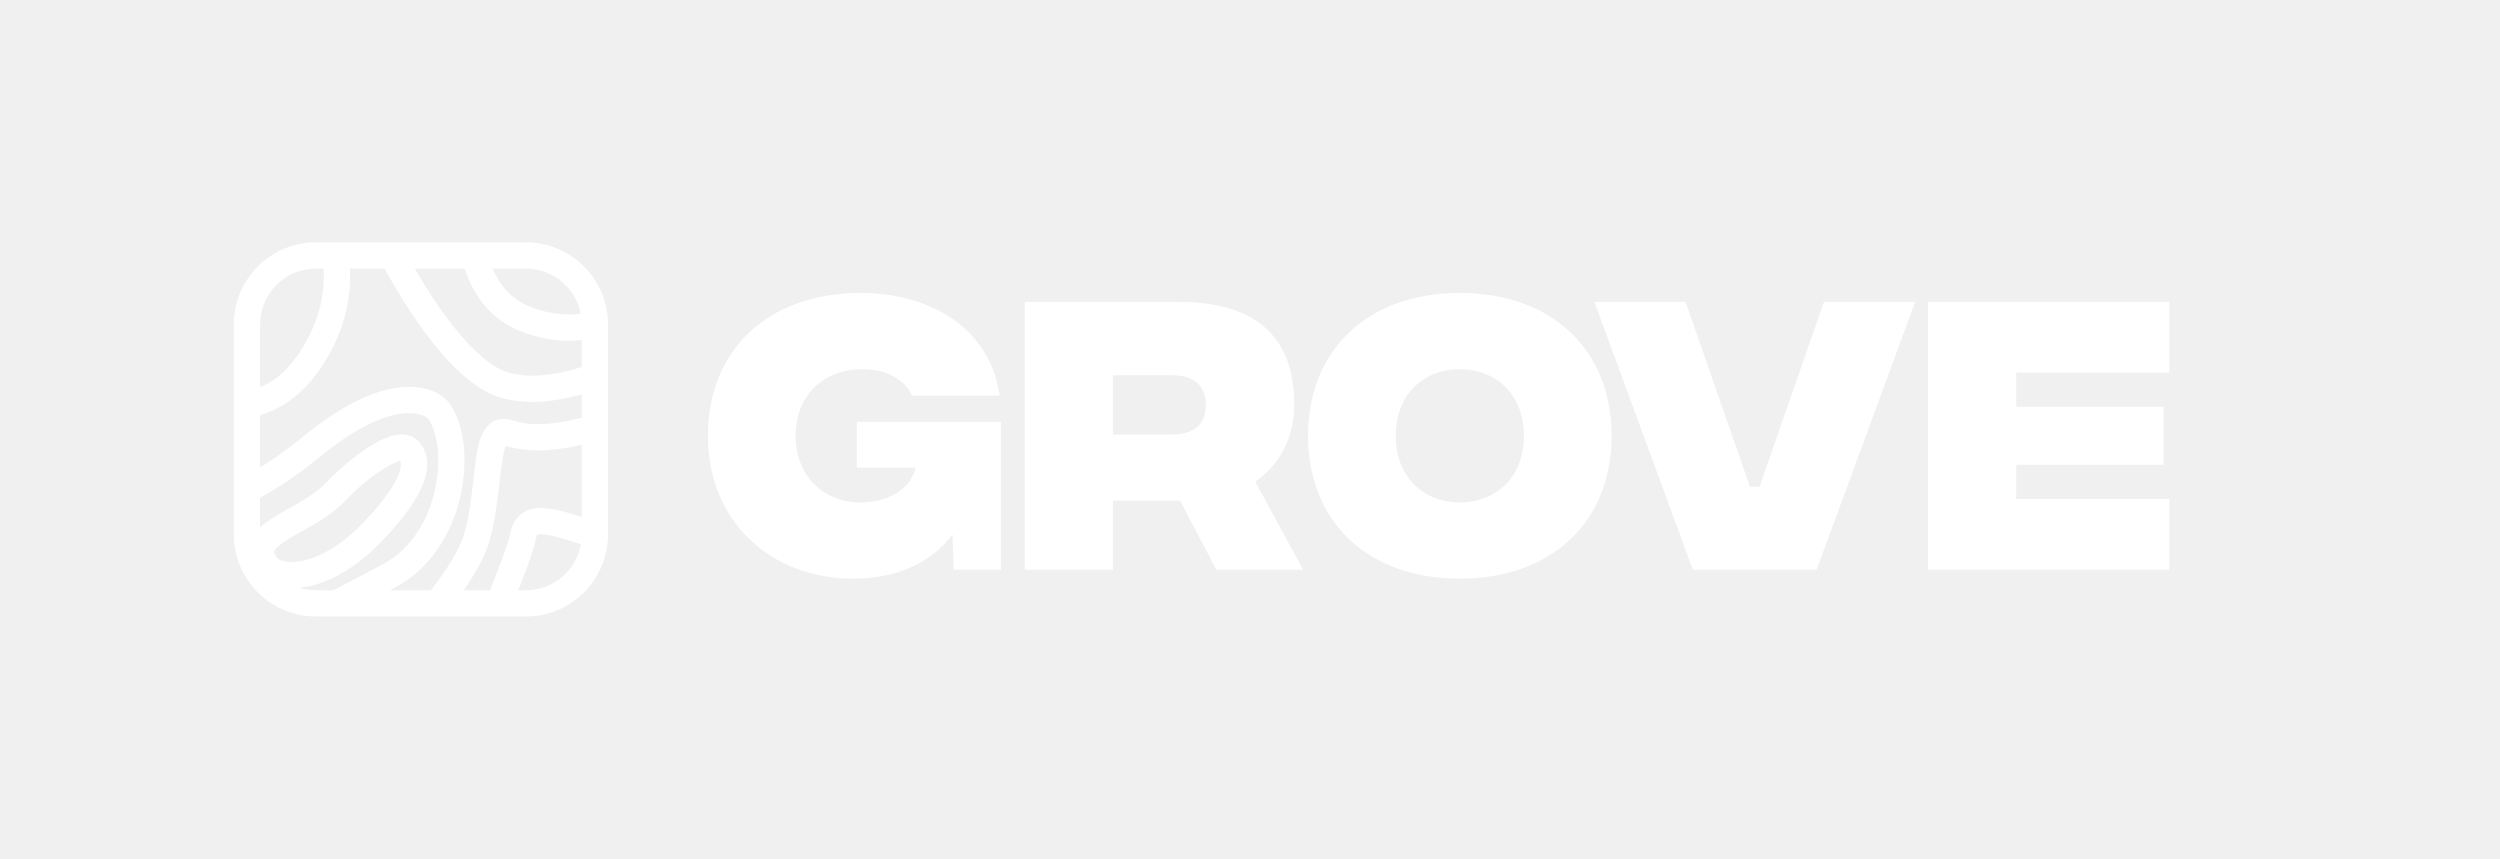
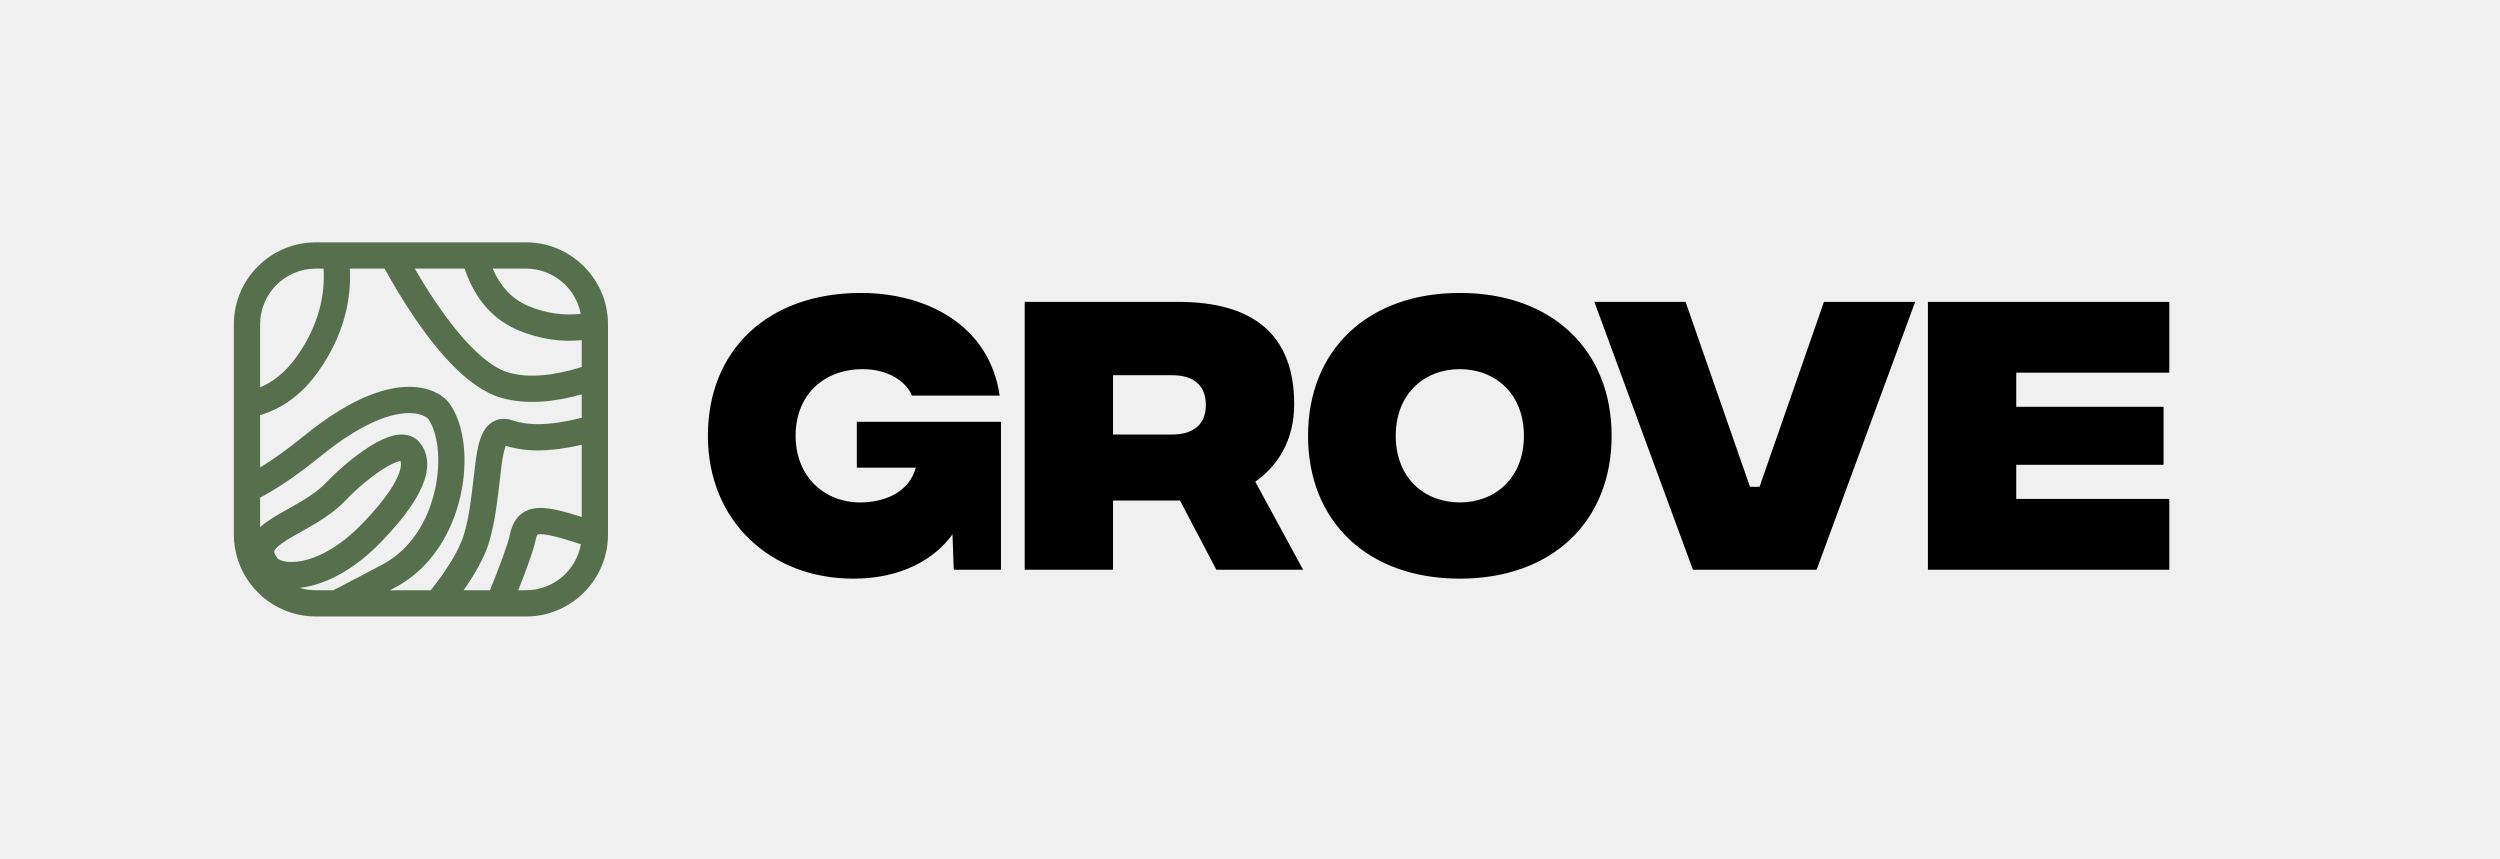
<svg xmlns="http://www.w3.org/2000/svg" width="588" height="202" viewBox="0 0 588 202" fill="none">
-   <path fill-rule="evenodd" clip-rule="evenodd" d="M123.702 57C133.028 57 140.808 63.615 142.608 72.409C142.865 73.665 143 74.966 143 76.298V125.702C143 136.36 134.36 145 123.702 145H74.298C72.188 145 70.157 144.661 68.257 144.035C60.558 141.5 55 134.25 55 125.702V76.298C55 65.64 63.64 57 74.298 57H123.702ZM115.874 63.175H123.702C130.097 63.175 135.424 67.751 136.588 73.807C132.874 74.227 128.629 73.838 124.146 71.916C120.173 70.213 117.538 67.059 115.874 63.175ZM97.551 63.175H109.281C111.229 69.042 114.963 74.699 121.713 77.592C127.128 79.913 132.271 80.451 136.825 79.999V86.309C130.642 88.266 124.481 89.058 119.551 87.616C117.103 86.899 114.293 84.996 111.27 82.003C108.288 79.051 105.312 75.254 102.502 71.103C100.756 68.524 99.093 65.837 97.551 63.175ZM90.459 63.175H82.287C82.66 70.163 81.013 78.699 74.888 87.346C70.83 93.075 66.031 96.226 61.175 97.633V109.944C64.102 108.167 67.546 105.74 71.579 102.463C81.109 94.721 88.614 91.64 94.306 91.077C99.964 90.516 103.986 92.479 105.758 94.96C107.618 97.564 108.67 101.054 109.066 104.735C109.466 108.46 109.222 112.615 108.283 116.739C106.415 124.937 101.673 133.47 93.131 138.07C92.666 138.32 92.196 138.572 91.723 138.825H101.322C105.076 134.059 108.08 129.324 109.157 125.613C110.373 121.424 110.873 116.983 111.339 112.831L111.34 112.83L111.34 112.829C111.507 111.338 111.671 109.884 111.862 108.492C112.193 106.081 112.65 103.526 113.631 101.683C114.15 100.708 114.975 99.623 116.304 98.996C117.702 98.336 119.156 98.417 120.432 98.843C124.009 100.035 128.764 100.282 136.825 98.263V92.755C130.609 94.506 123.832 95.303 117.817 93.542C113.935 92.406 110.251 89.684 106.925 86.392C103.558 83.058 100.33 78.909 97.389 74.565C94.873 70.85 92.531 66.936 90.459 63.175ZM136.825 104.614C129.146 106.372 123.624 106.299 118.954 104.854C118.609 105.662 118.287 107.095 117.98 109.332C117.827 110.443 117.686 111.707 117.533 113.073L117.532 113.074C117.055 117.333 116.466 122.587 115.088 127.335C114.031 130.973 111.747 134.971 109.031 138.825H115.244C116.39 135.975 117.445 133.261 118.274 130.979C119.165 128.528 119.723 126.765 119.902 125.868C120.243 124.164 120.892 122.331 122.415 121.031C123.999 119.679 125.944 119.389 127.767 119.482C129.561 119.573 131.665 120.056 134.039 120.737C134.903 120.985 135.83 121.267 136.825 121.581V104.614ZM136.624 128.001C135.012 127.478 133.593 127.034 132.337 126.673C130.043 126.015 128.505 125.703 127.453 125.649C126.774 125.615 126.499 125.698 126.42 125.734C126.376 125.786 126.156 126.085 125.958 127.079C125.674 128.498 124.955 130.675 124.078 133.088C123.449 134.821 122.701 136.774 121.892 138.825H123.702C130.165 138.825 135.536 134.152 136.624 128.001ZM78.398 138.825C82.443 136.739 86.525 134.613 90.203 132.632C96.713 129.127 100.656 122.415 102.262 115.367C103.059 111.868 103.249 108.4 102.926 105.395C102.598 102.346 101.768 99.998 100.733 98.549C100.575 98.328 99.001 96.817 94.914 97.222C90.86 97.623 84.471 99.946 75.474 107.256C69.842 111.832 65.129 114.967 61.175 117.04V124.005C62.15 123.113 63.25 122.368 64.267 121.732C65.303 121.085 66.432 120.448 67.542 119.826L67.817 119.672C68.853 119.091 69.881 118.514 70.903 117.903C73.137 116.564 75.146 115.167 76.691 113.54C79.366 110.724 83.227 107.363 86.856 105.069C88.647 103.937 90.581 102.936 92.405 102.477C94.117 102.045 96.772 101.87 98.622 103.985C100.383 105.997 101.113 109.016 99.83 112.934C98.612 116.654 95.553 121.353 89.64 127.463C83.502 133.806 77.364 136.983 72.189 137.995C71.606 138.109 71.031 138.196 70.469 138.257C71.68 138.626 72.966 138.825 74.298 138.825H78.398ZM61.175 91.099C64.167 89.858 67.148 87.589 69.849 83.777C75.181 76.248 76.47 68.948 76.103 63.175H74.298C67.051 63.175 61.175 69.051 61.175 76.298V91.099ZM126.414 125.736C126.399 125.743 126.394 125.748 126.394 125.748C126.395 125.749 126.398 125.747 126.404 125.744L126.407 125.741L126.414 125.736ZM90.156 110.289C87.046 112.255 83.573 115.262 81.169 117.793C79.047 120.027 76.473 121.765 74.076 123.2C72.974 123.86 71.87 124.479 70.846 125.053L70.562 125.212C69.44 125.841 68.434 126.411 67.54 126.969C65.613 128.174 64.807 128.984 64.554 129.502C64.482 129.651 64.473 129.736 64.496 129.866C64.527 130.051 64.66 130.477 65.189 131.182L65.24 131.251L65.288 131.322C65.291 131.326 65.361 131.422 65.582 131.557C65.81 131.697 66.163 131.855 66.665 131.979C67.674 132.227 69.142 132.299 71.004 131.935C74.706 131.21 79.761 128.791 85.202 123.169C90.868 117.314 93.173 113.421 93.961 111.012C94.43 109.579 94.334 108.802 94.184 108.405C94.109 108.419 94.019 108.438 93.914 108.465C93.022 108.69 91.735 109.291 90.156 110.289ZM94.516 108.376C94.515 108.378 94.497 108.378 94.465 108.372C94.502 108.372 94.518 108.375 94.516 108.376Z" fill="white" />
-   <path d="M235.425 99.2V134H224.325L224.025 125.675C219.675 131.675 211.8 136.1 200.7 136.1C181.35 136.1 166.5 122.675 166.5 102.5C166.5 82.325 180.6 68.9 202.5 68.9C217.425 68.9 232.65 76.1 235.125 93.05H214.5C213.225 89.9 209.1 86.825 202.95 86.825C193.65 86.825 187.125 92.975 187.125 102.5C187.125 112.025 193.8 118.175 202.35 118.175C205.425 118.175 213.3 117.35 215.4 110H201.525V99.2H235.425ZM306.489 134H286.089L277.539 117.725H261.789V134H241.014V71H277.089C294.564 71 304.389 78.5 304.389 95.075C304.389 103.55 300.564 109.55 295.239 113.3L306.489 134ZM261.789 88.25V102.2H275.664C280.914 102.2 283.614 99.65 283.614 95.225C283.614 90.8 280.914 88.25 275.664 88.25H261.789ZM343.352 136.1C321.677 136.1 307.652 122.675 307.652 102.5C307.652 82.325 321.677 68.9 343.352 68.9C365.027 68.9 379.052 82.325 379.052 102.5C379.052 122.675 365.027 136.1 343.352 136.1ZM343.352 118.175C351.602 118.175 358.427 112.475 358.427 102.5C358.427 92.525 351.602 86.825 343.352 86.825C335.102 86.825 328.277 92.525 328.277 102.5C328.277 112.475 335.102 118.175 343.352 118.175ZM398.169 134L374.994 71H396.444L411.594 114.5H413.844L428.994 71H450.444L427.269 134H398.169ZM453.445 134V71H510.22V87.65H474.22V95.675H508.87V109.325H474.22V117.35H510.22V134H453.445Z" fill="white" />
+   <path fill-rule="evenodd" clip-rule="evenodd" d="M123.702 57C133.028 57 140.808 63.615 142.608 72.409C142.865 73.665 143 74.966 143 76.298V125.702C143 136.36 134.36 145 123.702 145H74.298C72.188 145 70.157 144.661 68.257 144.035C60.558 141.5 55 134.25 55 125.702V76.298C55 65.64 63.64 57 74.298 57H123.702ZM115.874 63.175H123.702C130.097 63.175 135.424 67.751 136.588 73.807C132.874 74.227 128.629 73.838 124.146 71.916C120.173 70.213 117.538 67.059 115.874 63.175ZM97.551 63.175H109.281C111.229 69.042 114.963 74.699 121.713 77.592C127.128 79.913 132.271 80.451 136.825 79.999V86.309C130.642 88.266 124.481 89.058 119.551 87.616C117.103 86.899 114.293 84.996 111.27 82.003C108.288 79.051 105.312 75.254 102.502 71.103C100.756 68.524 99.093 65.837 97.551 63.175ZM90.459 63.175H82.287C82.66 70.163 81.013 78.699 74.888 87.346C70.83 93.075 66.031 96.226 61.175 97.633V109.944C64.102 108.167 67.546 105.74 71.579 102.463C81.109 94.721 88.614 91.64 94.306 91.077C99.964 90.516 103.986 92.479 105.758 94.96C107.618 97.564 108.67 101.054 109.066 104.735C109.466 108.46 109.222 112.615 108.283 116.739C106.415 124.937 101.673 133.47 93.131 138.07C92.666 138.32 92.196 138.572 91.723 138.825H101.322C105.076 134.059 108.08 129.324 109.157 125.613C110.373 121.424 110.873 116.983 111.339 112.831L111.34 112.83L111.34 112.829C111.507 111.338 111.671 109.884 111.862 108.492C112.193 106.081 112.65 103.526 113.631 101.683C114.15 100.708 114.975 99.623 116.304 98.996C117.702 98.336 119.156 98.417 120.432 98.843C124.009 100.035 128.764 100.282 136.825 98.263V92.755C130.609 94.506 123.832 95.303 117.817 93.542C113.935 92.406 110.251 89.684 106.925 86.392C103.558 83.058 100.33 78.909 97.389 74.565C94.873 70.85 92.531 66.936 90.459 63.175ZM136.825 104.614C129.146 106.372 123.624 106.299 118.954 104.854C118.609 105.662 118.287 107.095 117.98 109.332C117.827 110.443 117.686 111.707 117.533 113.073L117.532 113.074C117.055 117.333 116.466 122.587 115.088 127.335C114.031 130.973 111.747 134.971 109.031 138.825H115.244C116.39 135.975 117.445 133.261 118.274 130.979C119.165 128.528 119.723 126.765 119.902 125.868C120.243 124.164 120.892 122.331 122.415 121.031C123.999 119.679 125.944 119.389 127.767 119.482C129.561 119.573 131.665 120.056 134.039 120.737C134.903 120.985 135.83 121.267 136.825 121.581V104.614ZM136.624 128.001C135.012 127.478 133.593 127.034 132.337 126.673C130.043 126.015 128.505 125.703 127.453 125.649C126.774 125.615 126.499 125.698 126.42 125.734C126.376 125.786 126.156 126.085 125.958 127.079C125.674 128.498 124.955 130.675 124.078 133.088C123.449 134.821 122.701 136.774 121.892 138.825H123.702C130.165 138.825 135.536 134.152 136.624 128.001ZM78.398 138.825C82.443 136.739 86.525 134.613 90.203 132.632C96.713 129.127 100.656 122.415 102.262 115.367C103.059 111.868 103.249 108.4 102.926 105.395C102.598 102.346 101.768 99.998 100.733 98.549C100.575 98.328 99.001 96.817 94.914 97.222C90.86 97.623 84.471 99.946 75.474 107.256C69.842 111.832 65.129 114.967 61.175 117.04V124.005C62.15 123.113 63.25 122.368 64.267 121.732C65.303 121.085 66.432 120.448 67.542 119.826L67.817 119.672C68.853 119.091 69.881 118.514 70.903 117.903C73.137 116.564 75.146 115.167 76.691 113.54C79.366 110.724 83.227 107.363 86.856 105.069C88.647 103.937 90.581 102.936 92.405 102.477C94.117 102.045 96.772 101.87 98.622 103.985C100.383 105.997 101.113 109.016 99.83 112.934C98.612 116.654 95.553 121.353 89.64 127.463C83.502 133.806 77.364 136.983 72.189 137.995C71.606 138.109 71.031 138.196 70.469 138.257C71.68 138.626 72.966 138.825 74.298 138.825H78.398ZM61.175 91.099C64.167 89.858 67.148 87.589 69.849 83.777C75.181 76.248 76.47 68.948 76.103 63.175H74.298C67.051 63.175 61.175 69.051 61.175 76.298V91.099ZM126.414 125.736C126.399 125.743 126.394 125.748 126.394 125.748C126.395 125.749 126.398 125.747 126.404 125.744L126.407 125.741L126.414 125.736ZM90.156 110.289C87.046 112.255 83.573 115.262 81.169 117.793C79.047 120.027 76.473 121.765 74.076 123.2C72.974 123.86 71.87 124.479 70.846 125.053L70.562 125.212C69.44 125.841 68.434 126.411 67.54 126.969C65.613 128.174 64.807 128.984 64.554 129.502C64.482 129.651 64.473 129.736 64.496 129.866C64.527 130.051 64.66 130.477 65.189 131.182L65.24 131.251L65.288 131.322C65.291 131.326 65.361 131.422 65.582 131.557C65.81 131.697 66.163 131.855 66.665 131.979C67.674 132.227 69.142 132.299 71.004 131.935C74.706 131.21 79.761 128.791 85.202 123.169C90.868 117.314 93.173 113.421 93.961 111.012C94.43 109.579 94.334 108.802 94.184 108.405C94.109 108.419 94.019 108.438 93.914 108.465C93.022 108.69 91.735 109.291 90.156 110.289ZM94.516 108.376C94.515 108.378 94.497 108.378 94.465 108.372C94.502 108.372 94.518 108.375 94.516 108.376Z" fill="#56704E" />
+   <path d="M235.425 99.2V134H224.325L224.025 125.675C219.675 131.675 211.8 136.1 200.7 136.1C181.35 136.1 166.5 122.675 166.5 102.5C166.5 82.325 180.6 68.9 202.5 68.9C217.425 68.9 232.65 76.1 235.125 93.05H214.5C213.225 89.9 209.1 86.825 202.95 86.825C193.65 86.825 187.125 92.975 187.125 102.5C187.125 112.025 193.8 118.175 202.35 118.175C205.425 118.175 213.3 117.35 215.4 110H201.525V99.2H235.425ZM306.489 134H286.089L277.539 117.725H261.789V134H241.014V71H277.089C294.564 71 304.389 78.5 304.389 95.075C304.389 103.55 300.564 109.55 295.239 113.3L306.489 134ZM261.789 88.25V102.2H275.664C280.914 102.2 283.614 99.65 283.614 95.225C283.614 90.8 280.914 88.25 275.664 88.25H261.789ZM343.352 136.1C321.677 136.1 307.652 122.675 307.652 102.5C307.652 82.325 321.677 68.9 343.352 68.9C365.027 68.9 379.052 82.325 379.052 102.5C379.052 122.675 365.027 136.1 343.352 136.1ZM343.352 118.175C351.602 118.175 358.427 112.475 358.427 102.5C358.427 92.525 351.602 86.825 343.352 86.825C335.102 86.825 328.277 92.525 328.277 102.5C328.277 112.475 335.102 118.175 343.352 118.175ZM398.169 134L374.994 71H396.444L411.594 114.5H413.844L428.994 71H450.444L427.269 134H398.169ZM453.445 134V71H510.22V87.65H474.22V95.675H508.87V109.325H474.22V117.35H510.22V134H453.445Z" fill="black" />
</svg>
